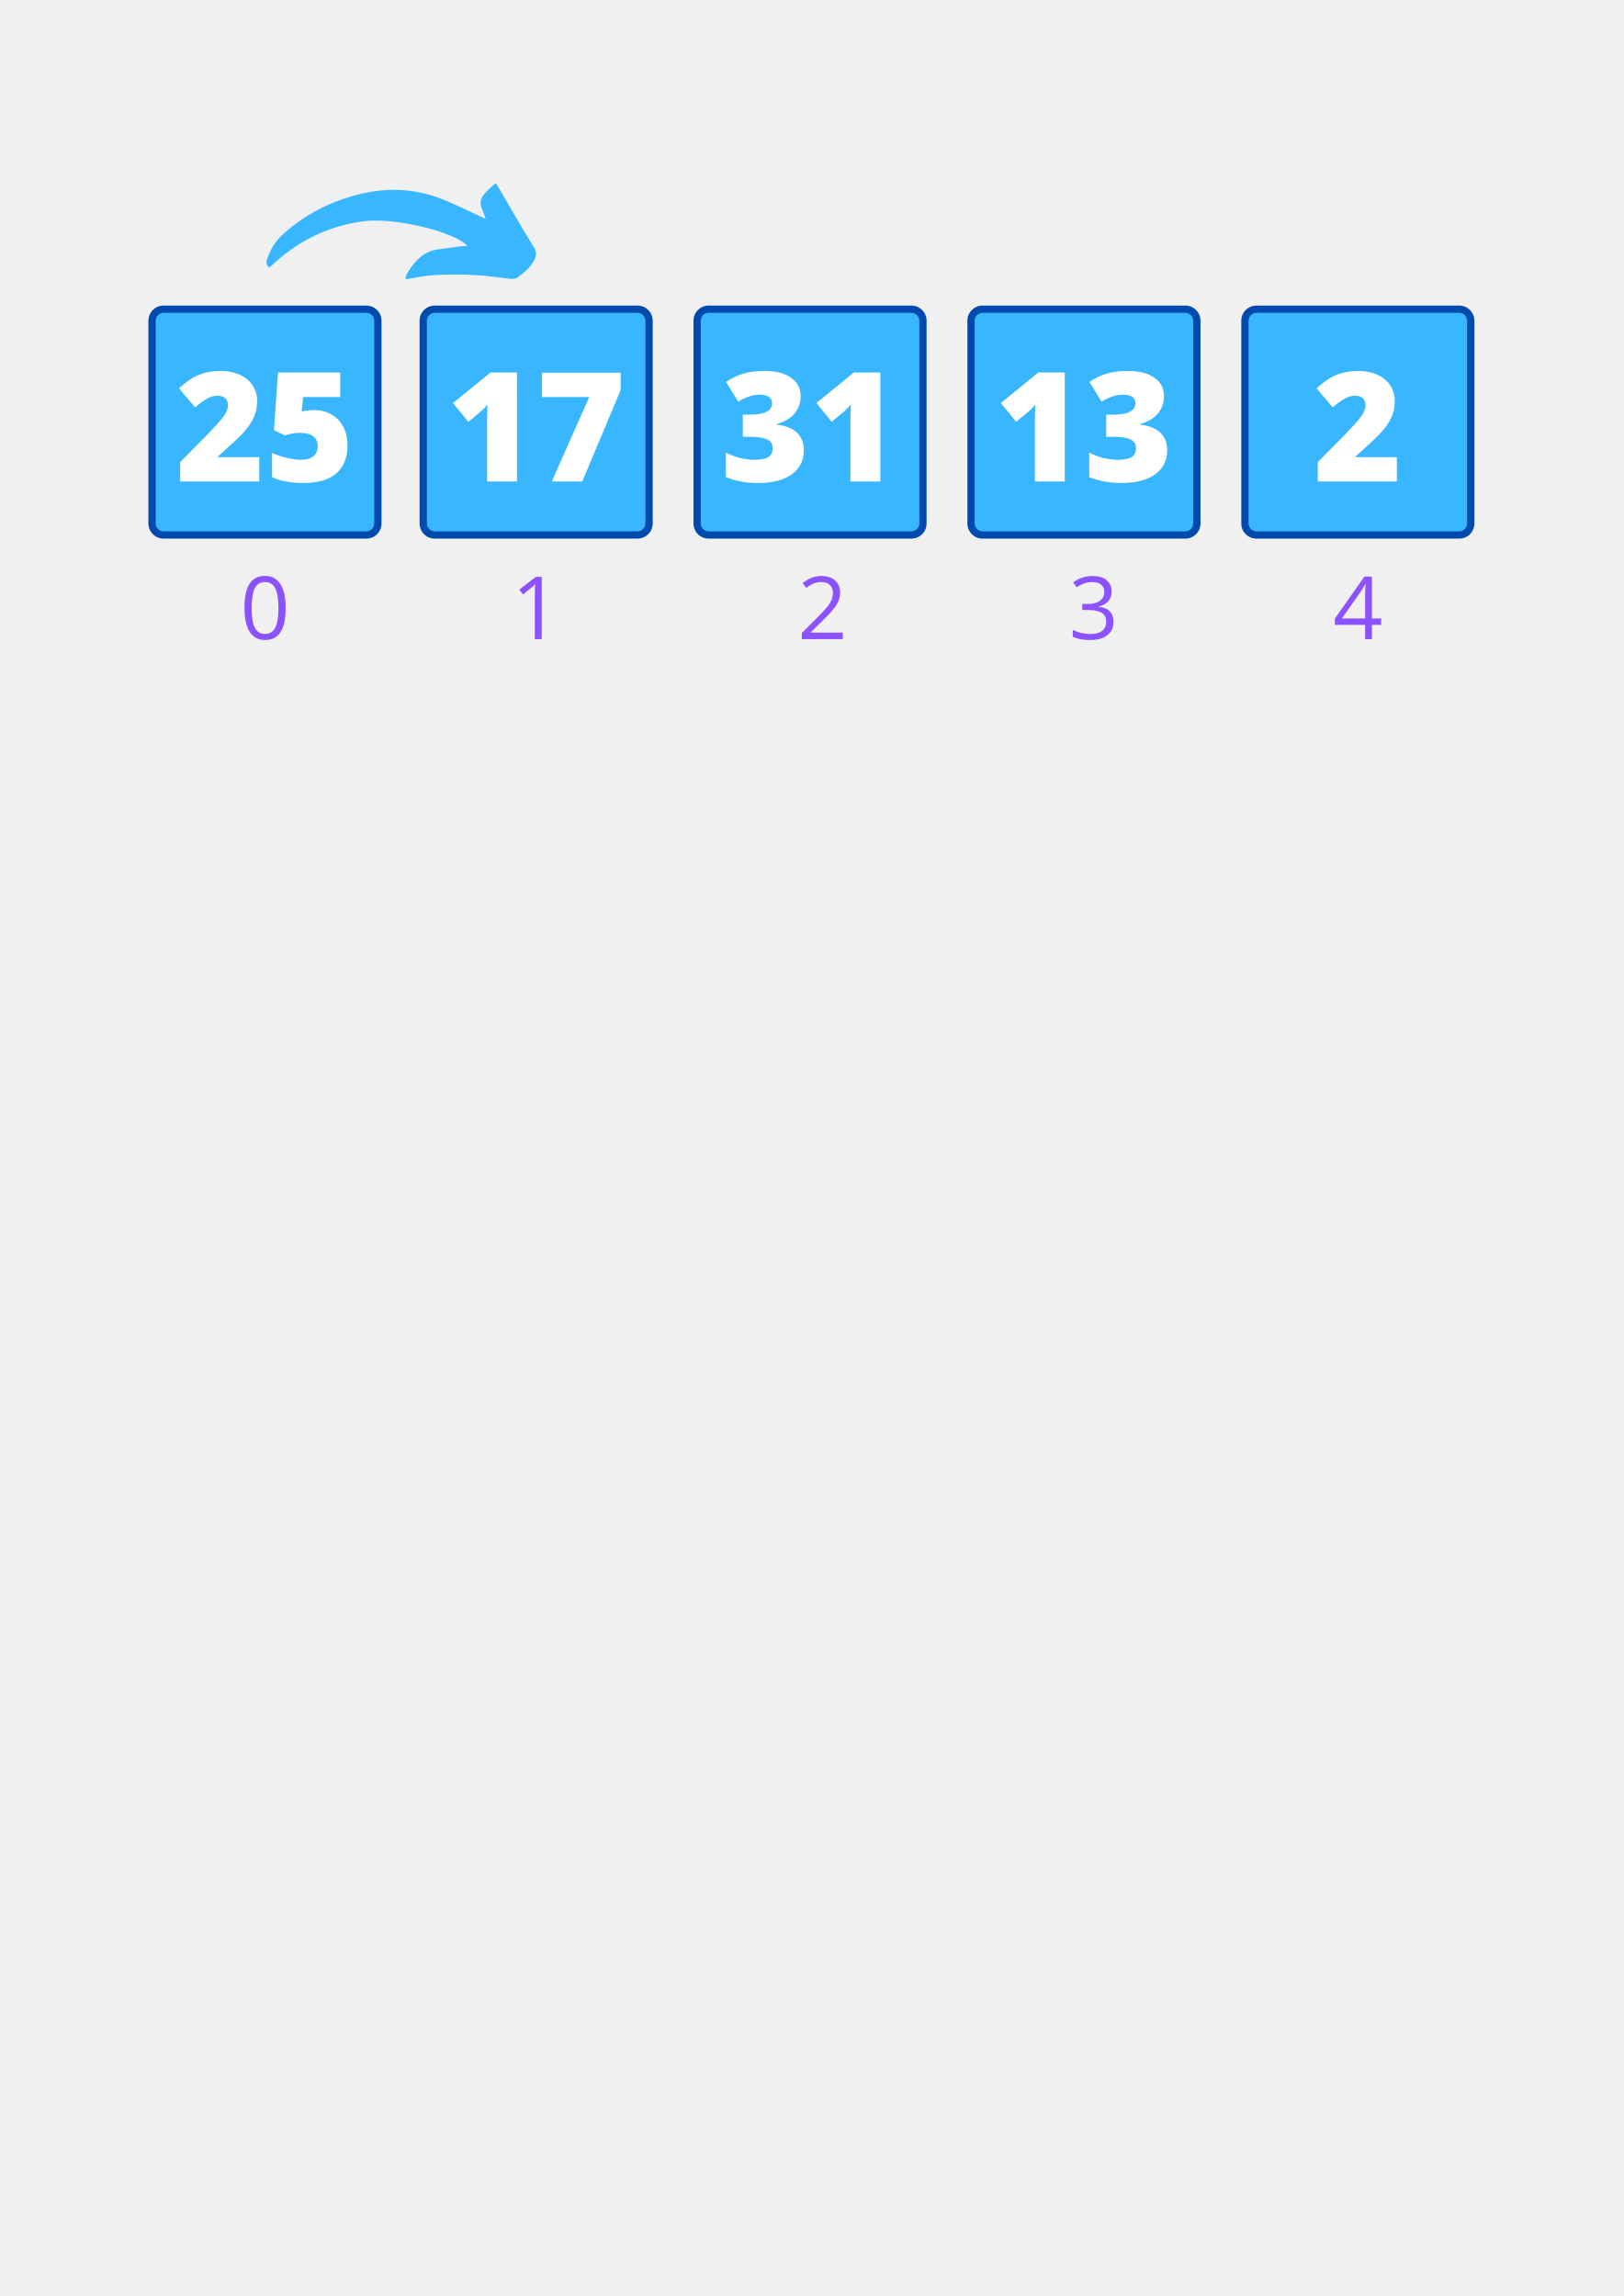
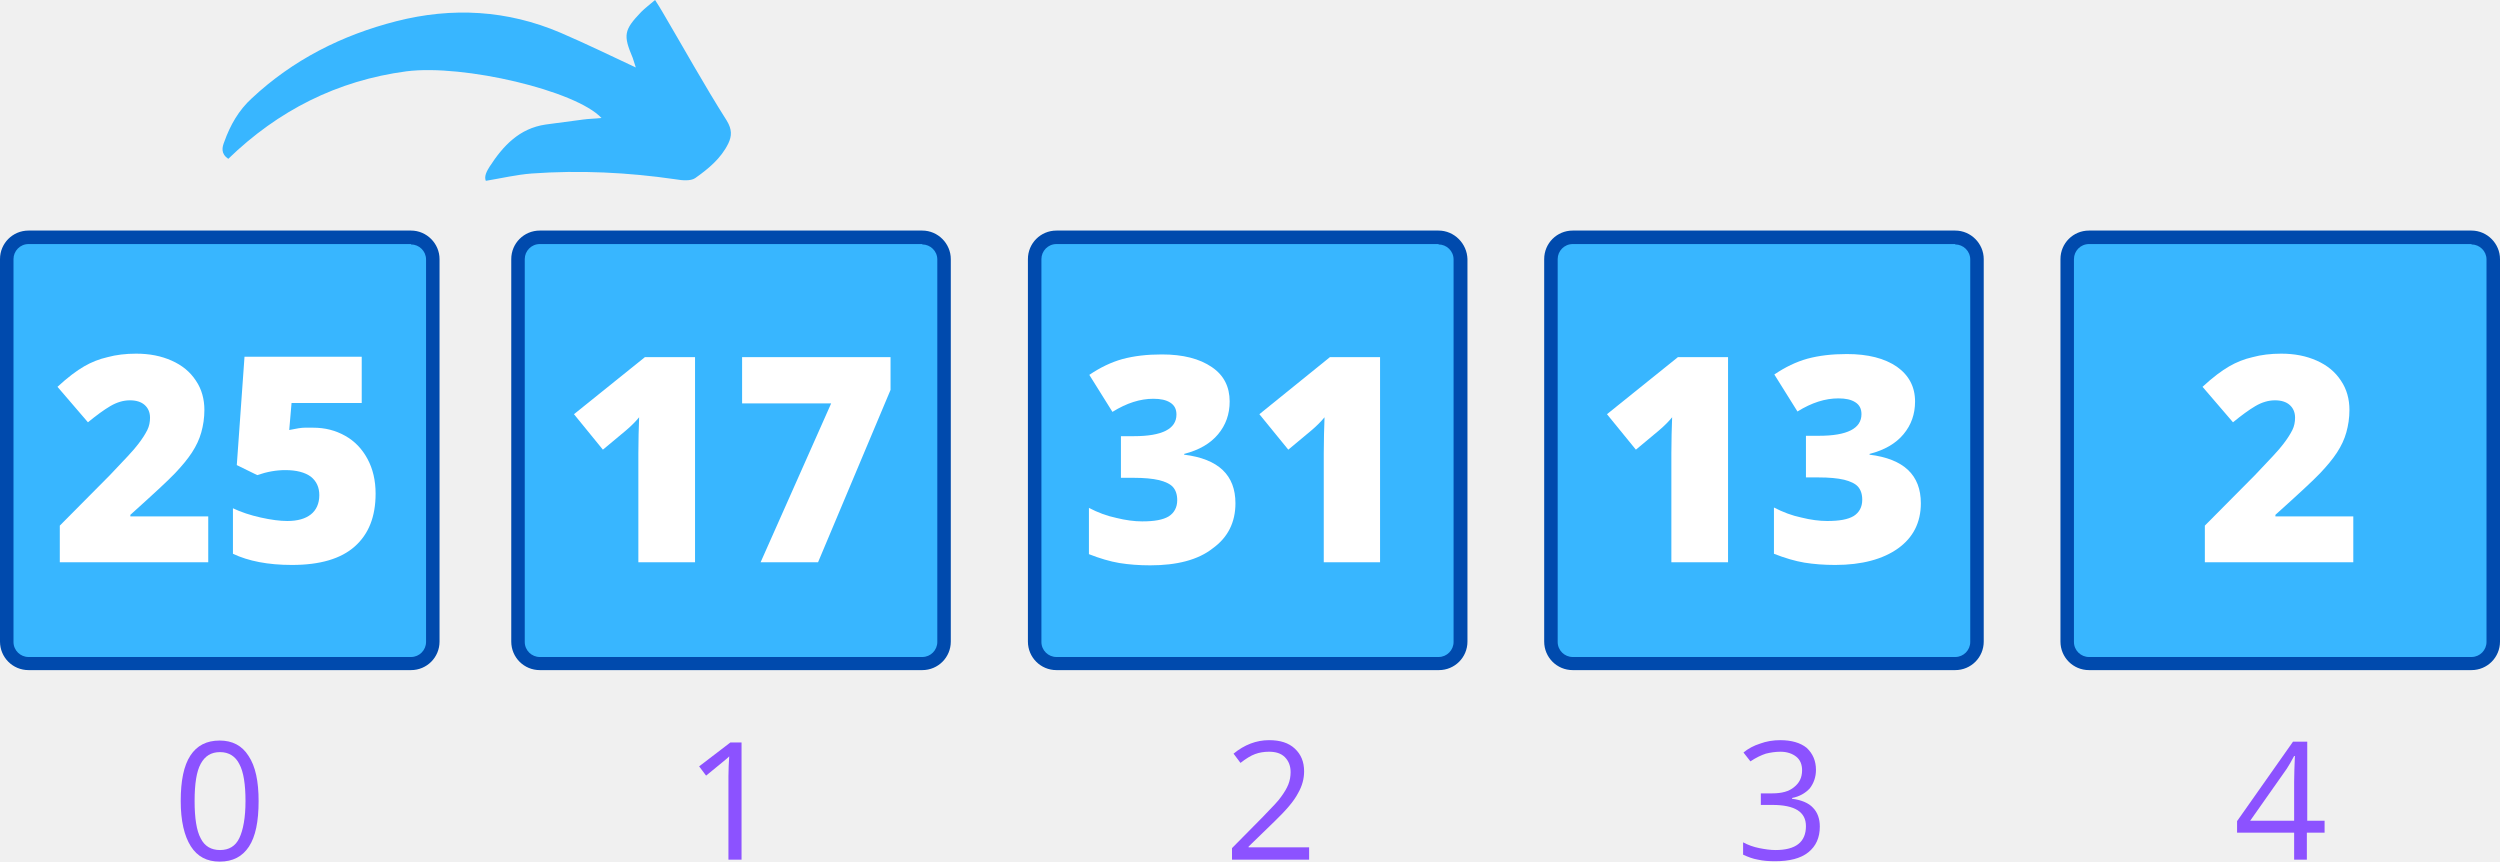
- <svg xmlns="http://www.w3.org/2000/svg" width="794" zoomAndPan="magnify" viewBox="0 0 595.5 842.25" height="1123" preserveAspectRatio="xMidYMid meet" version="1.0">
-   <defs>
-     <g>
-       <g id="id1" />
-       <g id="id2" />
+ <svg xmlns="http://www.w3.org/2000/svg" xmlns:xlink="http://www.w3.org/1999/xlink" version="1.1" id="Layer_1" x="0px" y="0px" viewBox="0 0 648.4 223.4" style="enable-background:new 0 0 648.4 223.4;" xml:space="preserve">
+   <style type="text/css">
+ 	.st0{fill:#38B6FF;}
+ 	.st1{fill:#004AAD;}
+ 	.st2{clip-path:url(#SVGID_2_);}
+ 	.st3{fill:#FFFFFF;}
+ 	.st4{fill:#8C52FF;}
+ </style>
+   <path class="st0" d="M106.6,171.9H7.4c-3,0-5.5-2.5-5.5-5.5V67.2c0-3,2.5-5.5,5.5-5.5h99.1c3,0,5.5,2.5,5.5,5.5v99.1  C112.1,169.4,109.6,171.9,106.6,171.9" />
+   <path class="st1" d="M106.6,63.4c2.1,0,3.9,1.7,3.9,3.9v99.2c0,2.1-1.7,3.9-3.9,3.9H7.4c-2.1,0-3.9-1.7-3.9-3.9V67.2  c0-2.1,1.7-3.9,3.9-3.9H106.6 M106.6,59.8H7.4c-4.1,0-7.4,3.3-7.4,7.4v99.2c0,4.1,3.3,7.4,7.4,7.4h99.2c4.1,0,7.4-3.3,7.4-7.4V67.2  C114,63.2,110.7,59.8,106.6,59.8" />
+   <path class="st0" d="M239.2,171.9H140c-3,0-5.5-2.5-5.5-5.5V67.2c0-3,2.5-5.5,5.5-5.5h99.1c3,0,5.5,2.5,5.5,5.5v99.1  C244.7,169.4,242.2,171.9,239.2,171.9" />
+   <path class="st1" d="M239.2,63.4c2.1,0,3.9,1.7,3.9,3.9v99.2c0,2.1-1.7,3.9-3.9,3.9H140c-2.1,0-3.9-1.7-3.9-3.9V67.2  c0-2.1,1.7-3.9,3.9-3.9H239.2 M239.2,59.8H140c-4.1,0-7.4,3.3-7.4,7.4v99.2c0,4.1,3.3,7.4,7.4,7.4h99.2c4.1,0,7.4-3.3,7.4-7.4V67.2  C246.6,63.2,243.3,59.8,239.2,59.8" />
+   <path class="st0" d="M507.1,171.9h-99.2c-3,0-5.5-2.5-5.5-5.5V67.2c0-3,2.5-5.5,5.5-5.5H507c3,0,5.5,2.5,5.5,5.5v99.1  C512.6,169.4,510.1,171.9,507.1,171.9" />
+   <path class="st1" d="M507.1,63.4c2.1,0,3.9,1.7,3.9,3.9v99.2c0,2.1-1.7,3.9-3.9,3.9h-99.2c-2.1,0-3.9-1.7-3.9-3.9V67.2  c0-2.1,1.7-3.9,3.9-3.9H507.1 M507.1,59.8h-99.2c-4.1,0-7.4,3.3-7.4,7.4v99.2c0,4.1,3.3,7.4,7.4,7.4h99.2c4.1,0,7.4-3.3,7.4-7.4  V67.2C514.5,63.2,511.2,59.8,507.1,59.8" />
+   <path class="st0" d="M373.1,171.9H274c-3,0-5.5-2.5-5.5-5.5V67.2c0-3,2.5-5.5,5.5-5.5h99.1c3,0,5.5,2.5,5.5,5.5v99.1  C378.7,169.4,376.2,171.9,373.1,171.9" />
+   <path class="st1" d="M373.1,63.4c2.1,0,3.9,1.7,3.9,3.9v99.2c0,2.1-1.7,3.9-3.9,3.9H274c-2.1,0-3.9-1.7-3.9-3.9V67.2  c0-2.1,1.7-3.9,3.9-3.9H373.1 M373.1,59.8H274c-4.1,0-7.4,3.3-7.4,7.4v99.2c0,4.1,3.3,7.4,7.4,7.4h99.2c4.1,0,7.4-3.3,7.4-7.4V67.2  C380.5,63.2,377.2,59.8,373.1,59.8" />
+   <path class="st0" d="M641,171.9h-99.2c-3,0-5.5-2.5-5.5-5.5V67.2c0-3,2.5-5.5,5.5-5.5h99.1c3,0,5.5,2.5,5.5,5.5v99.1  C646.5,169.4,644.1,171.9,641,171.9" />
+   <path class="st1" d="M641,63.4c2.1,0,3.9,1.7,3.9,3.9v99.2c0,2.1-1.7,3.9-3.9,3.9h-99.2c-2.1,0-3.9-1.7-3.9-3.9V67.2  c0-2.1,1.7-3.9,3.9-3.9H641 M641,59.8h-99.2c-4.1,0-7.4,3.3-7.4,7.4v99.2c0,4.1,3.3,7.4,7.4,7.4H641c4.1,0,7.4-3.3,7.4-7.4V67.2  C648.4,63.2,645.1,59.8,641,59.8" />
+   <g>
+     <defs>
+       <rect id="SVGID_1_" x="57" width="133" height="47" />
+     </defs>
+     <clipPath id="SVGID_2_">
+       <use xlink:href="#SVGID_1_" style="overflow:visible;" />
+     </clipPath>
+     <g class="st2">
+       <path class="st0" d="M59.2,41.2c-2-1.4-1.6-3-1-4.5c1.5-4.2,3.7-8.1,7.1-11.2c10.7-10,23.4-16.4,37.5-20c14.5-3.7,28.8-2.9,42.6,3    c6.5,2.8,12.9,5.9,19.5,9c-0.2-0.7-0.5-1.6-0.8-2.5c-2.5-5.9-2.3-7.2,2.2-11.9c1-1,2.2-1.9,3.6-3.1c0.8,1.2,1.3,2.1,1.8,2.9    c5.6,9.5,10.9,19.1,16.8,28.4c1.4,2.3,1.3,4,0.4,5.9c-1.9,3.9-5.2,6.6-8.6,9c-1.2,0.8-3.4,0.6-5.1,0.3    c-12.4-1.8-24.8-2.4-37.3-1.5c-3.9,0.3-7.7,1.2-11.9,1.9c-0.5-1.2,0.3-2.6,1-3.7c3.5-5.4,7.7-9.9,14.5-10.9    c3.2-0.4,6.5-0.9,9.8-1.3c1.4-0.2,2.9-0.2,4.7-0.4c-6.6-7.1-35.8-14-50.6-12.1C87.4,20.9,72.1,28.7,59.2,41.2z" />
    </g>
-     <clipPath id="id3">
-       <path d="M 97.219 67.223 L 196.965 67.223 L 196.965 102.469 L 97.219 102.469 Z M 97.219 67.223 " clip-rule="nonzero" />
-     </clipPath>
-   </defs>
-   <path fill="rgb(21.959%, 71.37%, 100%)" d="M 134.371 196.168 L 59.996 196.168 C 57.727 196.168 55.855 194.297 55.855 192.027 L 55.855 117.652 C 55.855 115.383 57.727 113.512 59.996 113.512 L 134.316 113.512 C 136.586 113.512 138.457 115.383 138.457 117.652 L 138.457 191.973 C 138.512 194.297 136.641 196.168 134.371 196.168 " fill-opacity="1" fill-rule="nonzero" />
-   <path fill="rgb(0%, 29.019%, 67.839%)" d="M 134.371 114.758 C 135.961 114.758 137.266 116.062 137.266 117.652 L 137.266 192.027 C 137.266 193.617 135.961 194.922 134.371 194.922 L 59.996 194.922 C 58.406 194.922 57.102 193.617 57.102 192.027 L 57.102 117.652 C 57.102 116.062 58.406 114.758 59.996 114.758 L 134.371 114.758 M 134.371 112.094 L 59.996 112.094 C 56.934 112.094 54.438 114.59 54.438 117.652 L 54.438 192.027 C 54.438 195.09 56.934 197.586 59.996 197.586 L 134.371 197.586 C 137.434 197.586 139.93 195.09 139.93 192.027 L 139.93 117.652 C 139.93 114.59 137.434 112.094 134.371 112.094 " fill-opacity="1" fill-rule="nonzero" />
-   <path fill="rgb(21.959%, 71.37%, 100%)" d="M 233.828 196.168 L 159.449 196.168 C 157.18 196.168 155.309 194.297 155.309 192.027 L 155.309 117.652 C 155.309 115.383 157.18 113.512 159.449 113.512 L 233.77 113.512 C 236.039 113.512 237.91 115.383 237.91 117.652 L 237.91 191.973 C 237.969 194.297 236.098 196.168 233.828 196.168 " fill-opacity="1" fill-rule="nonzero" />
-   <path fill="rgb(0%, 29.019%, 67.839%)" d="M 233.828 114.758 C 235.414 114.758 236.719 116.062 236.719 117.652 L 236.719 192.027 C 236.719 193.617 235.414 194.922 233.828 194.922 L 159.449 194.922 C 157.863 194.922 156.559 193.617 156.559 192.027 L 156.559 117.652 C 156.559 116.062 157.863 114.758 159.449 114.758 L 233.828 114.758 M 233.828 112.094 L 159.449 112.094 C 156.387 112.094 153.891 114.59 153.891 117.652 L 153.891 192.027 C 153.891 195.09 156.387 197.586 159.449 197.586 L 233.828 197.586 C 236.891 197.586 239.387 195.09 239.387 192.027 L 239.387 117.652 C 239.387 114.59 236.891 112.094 233.828 112.094 " fill-opacity="1" fill-rule="nonzero" />
-   <path fill="rgb(21.959%, 71.37%, 100%)" d="M 434.746 196.168 L 360.371 196.168 C 358.102 196.168 356.23 194.297 356.23 192.027 L 356.23 117.652 C 356.23 115.383 358.102 113.512 360.371 113.512 L 434.691 113.512 C 436.957 113.512 438.832 115.383 438.832 117.652 L 438.832 191.973 C 438.887 194.297 437.016 196.168 434.746 196.168 " fill-opacity="1" fill-rule="nonzero" />
-   <path fill="rgb(0%, 29.019%, 67.839%)" d="M 434.746 114.758 C 436.336 114.758 437.641 116.062 437.641 117.652 L 437.641 192.027 C 437.641 193.617 436.336 194.922 434.746 194.922 L 360.371 194.922 C 358.781 194.922 357.477 193.617 357.477 192.027 L 357.477 117.652 C 357.477 116.062 358.781 114.758 360.371 114.758 L 434.746 114.758 M 434.746 112.094 L 360.371 112.094 C 357.309 112.094 354.809 114.59 354.809 117.652 L 354.809 192.027 C 354.809 195.09 357.309 197.586 360.371 197.586 L 434.746 197.586 C 437.809 197.586 440.305 195.09 440.305 192.027 L 440.305 117.652 C 440.305 114.59 437.809 112.094 434.746 112.094 " fill-opacity="1" fill-rule="nonzero" />
-   <path fill="rgb(21.959%, 71.37%, 100%)" d="M 334.285 196.168 L 259.91 196.168 C 257.641 196.168 255.77 194.297 255.77 192.027 L 255.77 117.652 C 255.77 115.383 257.641 113.512 259.91 113.512 L 334.23 113.512 C 336.5 113.512 338.371 115.383 338.371 117.652 L 338.371 191.973 C 338.43 194.297 336.555 196.168 334.285 196.168 " fill-opacity="1" fill-rule="nonzero" />
-   <path fill="rgb(0%, 29.019%, 67.839%)" d="M 334.285 114.758 C 335.875 114.758 337.18 116.062 337.18 117.652 L 337.18 192.027 C 337.18 193.617 335.875 194.922 334.285 194.922 L 259.91 194.922 C 258.32 194.922 257.016 193.617 257.016 192.027 L 257.016 117.652 C 257.016 116.062 258.32 114.758 259.91 114.758 L 334.285 114.758 M 334.285 112.094 L 259.91 112.094 C 256.848 112.094 254.352 114.59 254.352 117.652 L 254.352 192.027 C 254.352 195.09 256.848 197.586 259.91 197.586 L 334.285 197.586 C 337.352 197.586 339.848 195.09 339.848 192.027 L 339.848 117.652 C 339.848 114.59 337.352 112.094 334.285 112.094 " fill-opacity="1" fill-rule="nonzero" />
-   <path fill="rgb(21.959%, 71.37%, 100%)" d="M 535.207 196.168 L 460.828 196.168 C 458.562 196.168 456.688 194.297 456.688 192.027 L 456.688 117.652 C 456.688 115.383 458.562 113.512 460.828 113.512 L 535.148 113.512 C 537.418 113.512 539.289 115.383 539.289 117.652 L 539.289 191.973 C 539.348 194.297 537.477 196.168 535.207 196.168 " fill-opacity="1" fill-rule="nonzero" />
-   <path fill="rgb(0%, 29.019%, 67.839%)" d="M 535.207 114.758 C 536.793 114.758 538.098 116.062 538.098 117.652 L 538.098 192.027 C 538.098 193.617 536.793 194.922 535.207 194.922 L 460.828 194.922 C 459.242 194.922 457.938 193.617 457.938 192.027 L 457.938 117.652 C 457.938 116.062 459.242 114.758 460.828 114.758 L 535.207 114.758 M 535.207 112.094 L 460.828 112.094 C 457.766 112.094 455.27 114.59 455.27 117.652 L 455.27 192.027 C 455.27 195.09 457.766 197.586 460.828 197.586 L 535.207 197.586 C 538.27 197.586 540.766 195.09 540.766 192.027 L 540.766 117.652 C 540.766 114.59 538.27 112.094 535.207 112.094 " fill-opacity="1" fill-rule="nonzero" />
-   <g clip-path="url(#id3)">
-     <path fill="rgb(21.959%, 71.37%, 100%)" d="M 98.863 98.137 C 97.344 97.117 97.668 95.91 98.078 94.758 C 99.195 91.57 100.848 88.699 103.367 86.348 C 111.395 78.871 120.906 74.016 131.508 71.32 C 142.379 68.559 153.105 69.168 163.48 73.578 C 168.363 75.656 173.133 78 178.121 80.301 C 177.941 79.766 177.777 79.078 177.492 78.434 C 175.594 74.039 175.762 73.004 179.152 69.531 C 179.91 68.754 180.805 68.117 181.859 67.223 C 182.43 68.125 182.852 68.762 183.238 69.422 C 187.402 76.527 191.441 83.711 195.809 90.695 C 196.863 92.395 196.77 93.699 196.078 95.141 C 194.676 98.035 192.211 100.105 189.645 101.887 C 188.75 102.508 187.07 102.305 185.805 102.129 C 176.523 100.781 167.203 100.293 157.859 101.031 C 154.949 101.266 152.074 101.934 148.926 102.438 C 148.582 101.52 149.156 100.5 149.707 99.637 C 152.297 95.582 155.445 92.207 160.609 91.492 C 163.047 91.156 165.48 90.797 167.922 90.488 C 169.008 90.348 170.109 90.316 171.453 90.215 C 166.473 84.859 144.574 79.734 133.469 81.148 C 119.961 82.871 108.5 88.781 98.863 98.137 Z M 98.863 98.137 " fill-opacity="1" fill-rule="nonzero" />
  </g>
-   <g fill="rgb(100%, 100%, 100%)" fill-opacity="1">
+   <g>
    <g transform="translate(64.40965, 176.6256)">
      <g>
-         <path d="M 30.672 0 L 1.672 0 L 1.672 -7.109 L 11.422 -16.969 C 14.211 -19.883 16.035 -21.875 16.891 -22.938 C 17.742 -24.008 18.336 -24.926 18.672 -25.688 C 19.016 -26.457 19.188 -27.258 19.188 -28.094 C 19.188 -29.133 18.848 -29.957 18.172 -30.562 C 17.504 -31.164 16.555 -31.469 15.328 -31.469 C 14.078 -31.469 12.805 -31.102 11.516 -30.375 C 10.234 -29.656 8.781 -28.598 7.156 -27.203 L 1.234 -34.141 C 3.285 -35.984 5.016 -37.301 6.422 -38.094 C 7.828 -38.883 9.352 -39.488 11 -39.906 C 12.656 -40.332 14.508 -40.547 16.562 -40.547 C 19.156 -40.547 21.469 -40.086 23.5 -39.172 C 25.531 -38.266 27.102 -36.969 28.219 -35.281 C 29.344 -33.594 29.906 -31.703 29.906 -29.609 C 29.906 -28.035 29.707 -26.582 29.312 -25.25 C 28.926 -23.926 28.32 -22.617 27.5 -21.328 C 26.676 -20.047 25.586 -18.691 24.234 -17.266 C 22.879 -15.848 19.984 -13.156 15.547 -9.188 L 15.547 -8.906 L 30.672 -8.906 Z M 30.672 0 " />
+         <path class="st3" d="M-10.2-30.8h-38.7v-9.5l13-13.1c3.7-3.9,6.2-6.5,7.3-8c1.1-1.4,1.9-2.7,2.4-3.7c0.5-1,0.7-2.1,0.7-3.2     c0-1.4-0.5-2.5-1.4-3.3c-0.9-0.8-2.2-1.2-3.8-1.2c-1.7,0-3.4,0.5-5.1,1.5c-1.7,1-3.6,2.4-5.8,4.2l-7.9-9.2c2.7-2.5,5-4.2,6.9-5.3     c1.9-1.1,3.9-1.9,6.1-2.4c2.2-0.6,4.7-0.9,7.4-0.9c3.5,0,6.5,0.6,9.2,1.8c2.7,1.2,4.8,2.9,6.3,5.2c1.5,2.2,2.2,4.8,2.2,7.6     c0,2.1-0.3,4-0.8,5.8c-0.5,1.8-1.3,3.5-2.4,5.2c-1.1,1.7-2.6,3.5-4.4,5.4c-1.8,1.9-5.7,5.5-11.6,10.8v0.4h20.2V-30.8z" />
      </g>
    </g>
  </g>
-   <g fill="rgb(100%, 100%, 100%)" fill-opacity="1">
+   <g>
    <g transform="translate(97.21591, 176.6256)">
      <g>
-         <path d="M 18.156 -26.188 C 20.445 -26.188 22.516 -25.648 24.359 -24.578 C 26.211 -23.516 27.656 -22.008 28.688 -20.062 C 29.719 -18.113 30.234 -15.863 30.234 -13.312 C 30.234 -8.844 28.891 -5.414 26.203 -3.031 C 23.516 -0.645 19.445 0.547 14 0.547 C 9.332 0.547 5.52 -0.172 2.562 -1.609 L 2.562 -10.469 C 4.156 -9.738 5.945 -9.133 7.938 -8.656 C 9.938 -8.188 11.656 -7.953 13.094 -7.953 C 15.094 -7.953 16.629 -8.375 17.703 -9.219 C 18.785 -10.07 19.328 -11.328 19.328 -12.984 C 19.328 -14.516 18.781 -15.707 17.688 -16.562 C 16.594 -17.414 14.938 -17.844 12.719 -17.844 C 11.02 -17.844 9.188 -17.523 7.219 -16.891 L 3.25 -18.859 L 4.75 -39.969 L 27.562 -39.969 L 27.562 -30.969 L 13.938 -30.969 L 13.453 -25.703 C 14.867 -25.973 15.879 -26.117 16.484 -26.141 C 17.086 -26.172 17.645 -26.188 18.156 -26.188 Z M 18.156 -26.188 " />
+         <path class="st3" d="M-16-65.7c3.1,0,5.8,0.7,8.3,2.1c2.5,1.4,4.4,3.4,5.8,6c1.4,2.6,2.1,5.6,2.1,9c0,6-1.8,10.5-5.4,13.7     c-3.6,3.2-9,4.8-16.3,4.8c-6.2,0-11.3-1-15.3-2.9v-11.8c2.1,1,4.5,1.8,7.2,2.4c2.7,0.6,5,0.9,6.9,0.9c2.7,0,4.7-0.6,6.1-1.7     c1.4-1.1,2.2-2.8,2.2-5c0-2-0.7-3.6-2.2-4.8c-1.5-1.1-3.7-1.7-6.6-1.7c-2.3,0-4.7,0.4-7.3,1.3l-5.3-2.6l2-28.1h30.4v12h-18.2     l-0.6,7c1.9-0.4,3.2-0.6,4-0.6C-17.4-65.7-16.7-65.7-16-65.7z" />
      </g>
    </g>
  </g>
-   <g fill="rgb(100%, 100%, 100%)" fill-opacity="1">
+   <g>
    <g transform="translate(163.8648, 176.6256)">
      <g>
-         <path d="M 25.75 0 L 14.781 0 L 14.781 -21.156 C 14.781 -23.727 14.836 -26.078 14.953 -28.203 C 14.273 -27.391 13.438 -26.535 12.438 -25.641 L 7.906 -21.891 L 2.297 -28.781 L 16.016 -39.969 L 25.75 -39.969 Z M 25.75 0 " />
+         <path class="st3" d="M16.4-30.8H1.7V-59c0-3.4,0.1-6.6,0.2-9.4c-0.9,1.1-2,2.2-3.4,3.4l-6,5l-7.5-9.2L3.4-84h13V-30.8z" />
      </g>
    </g>
  </g>
-   <g fill="rgb(100%, 100%, 100%)" fill-opacity="1">
+   <g>
    <g transform="translate(196.6711, 176.6256)">
      <g>
-         <path d="M 5.719 0 L 19.438 -30.969 L 2.125 -30.969 L 2.125 -39.906 L 30.969 -39.906 L 30.969 -33.547 L 16.891 0 Z M 5.719 0 " />
+         <path class="st3" d="M0.6-30.8L18.9-72H-4.2V-84h38.5v8.5L15.5-30.8H0.6z" />
      </g>
    </g>
  </g>
-   <g fill="rgb(100%, 100%, 100%)" fill-opacity="1">
+   <g>
    <g transform="translate(364.7845, 176.6256)">
      <g>
-         <path d="M 25.75 0 L 14.781 0 L 14.781 -21.156 C 14.781 -23.727 14.836 -26.078 14.953 -28.203 C 14.273 -27.391 13.438 -26.535 12.438 -25.641 L 7.906 -21.891 L 2.297 -28.781 L 16.016 -39.969 L 25.75 -39.969 Z M 25.75 0 " />
+         <path class="st3" d="M83.3-30.8H68.7V-59c0-3.4,0.1-6.6,0.2-9.4c-0.9,1.1-2,2.2-3.4,3.4l-6,5l-7.5-9.2L70.4-84h13V-30.8z" />
      </g>
    </g>
  </g>
-   <g fill="rgb(100%, 100%, 100%)" fill-opacity="1">
+   <g>
    <g transform="translate(397.5907, 176.6256)">
      <g>
-         <path d="M 29.328 -31.297 C 29.328 -28.816 28.57 -26.688 27.062 -24.906 C 25.551 -23.133 23.363 -21.848 20.5 -21.047 L 20.5 -20.891 C 27.164 -20.047 30.5 -16.891 30.5 -11.422 C 30.5 -7.703 29.023 -4.773 26.078 -2.641 C 23.141 -0.516 19.055 0.547 13.828 0.547 C 11.68 0.547 9.691 0.391 7.859 0.078 C 6.023 -0.223 4.039 -0.785 1.906 -1.609 L 1.906 -10.578 C 3.656 -9.68 5.438 -9.02 7.25 -8.594 C 9.07 -8.164 10.75 -7.953 12.281 -7.953 C 14.645 -7.953 16.367 -8.285 17.453 -8.953 C 18.535 -9.617 19.078 -10.66 19.078 -12.078 C 19.078 -13.172 18.797 -14.016 18.234 -14.609 C 17.672 -15.203 16.758 -15.648 15.5 -15.953 C 14.238 -16.254 12.598 -16.406 10.578 -16.406 L 8.125 -16.406 L 8.125 -24.516 L 10.641 -24.516 C 16.117 -24.516 18.859 -25.922 18.859 -28.734 C 18.859 -29.785 18.453 -30.566 17.641 -31.078 C 16.828 -31.586 15.738 -31.844 14.375 -31.844 C 11.82 -31.844 9.18 -30.988 6.453 -29.281 L 1.969 -36.5 C 4.082 -37.957 6.242 -38.992 8.453 -39.609 C 10.672 -40.234 13.211 -40.547 16.078 -40.547 C 20.211 -40.547 23.453 -39.723 25.797 -38.078 C 28.148 -36.441 29.328 -34.18 29.328 -31.297 Z M 29.328 -31.297 " />
+         <path class="st3" d="M99.1-72.5c0,3.3-1,6.1-3,8.5c-2,2.4-4.9,4.1-8.8,5.1v0.2c8.9,1.1,13.3,5.3,13.3,12.6c0,5-2,8.9-5.9,11.7     c-3.9,2.8-9.4,4.3-16.3,4.3c-2.9,0-5.5-0.2-8-0.6c-2.4-0.4-5.1-1.2-7.9-2.3v-12c2.3,1.2,4.7,2.1,7.1,2.6c2.4,0.6,4.7,0.9,6.7,0.9     c3.2,0,5.4-0.4,6.9-1.3c1.4-0.9,2.2-2.3,2.2-4.2c0-1.5-0.4-2.6-1.1-3.4s-2-1.4-3.6-1.8c-1.7-0.4-3.9-0.6-6.6-0.6h-3.3v-10.8h3.4     c7.3,0,11-1.9,11-5.6c0-1.4-0.5-2.4-1.6-3.1c-1.1-0.7-2.5-1-4.4-1c-3.4,0-6.9,1.1-10.6,3.4l-6-9.6c2.8-1.9,5.7-3.3,8.6-4.1     c3-0.8,6.3-1.2,10.2-1.2c5.5,0,9.8,1.1,13,3.3C97.5-79.3,99.1-76.3,99.1-72.5z" />
      </g>
    </g>
  </g>
-   <g fill="rgb(100%, 100%, 100%)" fill-opacity="1">
+   <g>
    <g transform="translate(264.3246, 176.6256)">
      <g>
-         <path d="M 29.328 -31.297 C 29.328 -28.816 28.57 -26.688 27.062 -24.906 C 25.551 -23.133 23.363 -21.848 20.5 -21.047 L 20.5 -20.891 C 27.164 -20.047 30.5 -16.891 30.5 -11.422 C 30.5 -7.703 29.023 -4.773 26.078 -2.641 C 23.141 -0.516 19.055 0.547 13.828 0.547 C 11.68 0.547 9.691 0.391 7.859 0.078 C 6.023 -0.223 4.039 -0.785 1.906 -1.609 L 1.906 -10.578 C 3.656 -9.68 5.438 -9.02 7.25 -8.594 C 9.07 -8.164 10.75 -7.953 12.281 -7.953 C 14.645 -7.953 16.367 -8.285 17.453 -8.953 C 18.535 -9.617 19.078 -10.66 19.078 -12.078 C 19.078 -13.172 18.797 -14.016 18.234 -14.609 C 17.672 -15.203 16.758 -15.648 15.5 -15.953 C 14.238 -16.254 12.598 -16.406 10.578 -16.406 L 8.125 -16.406 L 8.125 -24.516 L 10.641 -24.516 C 16.117 -24.516 18.859 -25.922 18.859 -28.734 C 18.859 -29.785 18.453 -30.566 17.641 -31.078 C 16.828 -31.586 15.738 -31.844 14.375 -31.844 C 11.82 -31.844 9.18 -30.988 6.453 -29.281 L 1.969 -36.5 C 4.082 -37.957 6.242 -38.992 8.453 -39.609 C 10.672 -40.234 13.211 -40.547 16.078 -40.547 C 20.211 -40.547 23.453 -39.723 25.797 -38.078 C 28.148 -36.441 29.328 -34.18 29.328 -31.297 Z M 29.328 -31.297 " />
+         <path class="st3" d="M54.6-72.5c0,3.3-1,6.1-3,8.5c-2,2.4-4.9,4.1-8.8,5.1v0.2c8.9,1.1,13.3,5.3,13.3,12.6c0,5-2,8.9-5.9,11.7     C46.4-31.4,40.9-30,34-30c-2.9,0-5.5-0.2-8-0.6c-2.4-0.4-5.1-1.2-7.9-2.3v-12c2.3,1.2,4.7,2.1,7.1,2.6c2.4,0.6,4.7,0.9,6.7,0.9     c3.2,0,5.4-0.4,6.9-1.3c1.4-0.9,2.2-2.3,2.2-4.2c0-1.5-0.4-2.6-1.1-3.4s-2-1.4-3.6-1.8c-1.7-0.4-3.9-0.6-6.6-0.6h-3.3v-10.8h3.4     c7.3,0,11-1.9,11-5.6c0-1.4-0.5-2.4-1.6-3.1c-1.1-0.7-2.5-1-4.4-1c-3.4,0-6.9,1.1-10.6,3.4l-6-9.6c2.8-1.9,5.7-3.3,8.6-4.1     c3-0.8,6.3-1.2,10.2-1.2c5.5,0,9.8,1.1,13,3.3C53.1-79.3,54.6-76.3,54.6-72.5z" />
      </g>
    </g>
  </g>
-   <g fill="rgb(100%, 100%, 100%)" fill-opacity="1">
+   <g>
    <g transform="translate(297.1309, 176.6256)">
      <g>
-         <path d="M 25.75 0 L 14.781 0 L 14.781 -21.156 C 14.781 -23.727 14.836 -26.078 14.953 -28.203 C 14.273 -27.391 13.438 -26.535 12.438 -25.641 L 7.906 -21.891 L 2.297 -28.781 L 16.016 -39.969 L 25.75 -39.969 Z M 25.75 0 " />
+         <path class="st3" d="M60.8-30.8H46.2V-59c0-3.4,0.1-6.6,0.2-9.4c-0.9,1.1-2,2.2-3.4,3.4l-6,5l-7.5-9.2L47.8-84h13V-30.8z" />
      </g>
    </g>
  </g>
-   <g fill="rgb(100%, 100%, 100%)" fill-opacity="1">
+   <g>
    <g transform="translate(481.6497, 176.6256)">
      <g>
-         <path d="M 30.672 0 L 1.672 0 L 1.672 -7.109 L 11.422 -16.969 C 14.211 -19.883 16.035 -21.875 16.891 -22.938 C 17.742 -24.008 18.336 -24.926 18.672 -25.688 C 19.016 -26.457 19.188 -27.258 19.188 -28.094 C 19.188 -29.133 18.848 -29.957 18.172 -30.562 C 17.504 -31.164 16.555 -31.469 15.328 -31.469 C 14.078 -31.469 12.805 -31.102 11.516 -30.375 C 10.234 -29.656 8.781 -28.598 7.156 -27.203 L 1.234 -34.141 C 3.285 -35.984 5.016 -37.301 6.422 -38.094 C 7.828 -38.883 9.352 -39.488 11 -39.906 C 12.656 -40.332 14.508 -40.547 16.562 -40.547 C 19.156 -40.547 21.469 -40.086 23.5 -39.172 C 25.531 -38.266 27.102 -36.969 28.219 -35.281 C 29.344 -33.594 29.906 -31.703 29.906 -29.609 C 29.906 -28.035 29.707 -26.582 29.312 -25.25 C 28.926 -23.926 28.32 -22.617 27.5 -21.328 C 26.676 -20.047 25.586 -18.691 24.234 -17.266 C 22.879 -15.848 19.984 -13.156 15.547 -9.188 L 15.547 -8.906 L 30.672 -8.906 Z M 30.672 0 " />
+         <path class="st3" d="M128.9-30.8H90.2v-9.5l13-13.1c3.7-3.9,6.2-6.5,7.3-8c1.1-1.4,1.9-2.7,2.4-3.7c0.5-1,0.7-2.1,0.7-3.2     c0-1.4-0.5-2.5-1.4-3.3c-0.9-0.8-2.2-1.2-3.8-1.2c-1.7,0-3.4,0.5-5.1,1.5c-1.7,1-3.6,2.4-5.8,4.2l-7.9-9.2c2.7-2.5,5-4.2,6.9-5.3     c1.9-1.1,3.9-1.9,6.1-2.4c2.2-0.6,4.7-0.9,7.4-0.9c3.5,0,6.5,0.6,9.2,1.8c2.7,1.2,4.8,2.9,6.3,5.2c1.5,2.2,2.2,4.8,2.2,7.6     c0,2.1-0.3,4-0.8,5.8c-0.5,1.8-1.3,3.5-2.4,5.2c-1.1,1.7-2.6,3.5-4.4,5.4c-1.8,1.9-5.7,5.5-11.6,10.8v0.4h20.2V-30.8z" />
      </g>
    </g>
  </g>
-   <g fill="rgb(54.9%, 32.159%, 100%)" fill-opacity="1">
+   <g>
    <g transform="translate(88.0725, 234.4676)">
      <g>
-         <path d="M 16.703 -11.453 C 16.703 -7.504 16.078 -4.555 14.828 -2.609 C 13.586 -0.66 11.688 0.312 9.125 0.312 C 6.664 0.312 4.797 -0.68 3.516 -2.672 C 2.234 -4.672 1.594 -7.598 1.594 -11.453 C 1.594 -15.43 2.211 -18.383 3.453 -20.312 C 4.691 -22.238 6.582 -23.203 9.125 -23.203 C 11.602 -23.203 13.484 -22.195 14.766 -20.188 C 16.055 -18.176 16.703 -15.266 16.703 -11.453 Z M 4.219 -11.453 C 4.219 -8.129 4.609 -5.707 5.391 -4.188 C 6.172 -2.676 7.414 -1.922 9.125 -1.922 C 10.852 -1.922 12.102 -2.688 12.875 -4.219 C 13.656 -5.758 14.047 -8.172 14.047 -11.453 C 14.047 -14.734 13.656 -17.133 12.875 -18.656 C 12.102 -20.188 10.852 -20.953 9.125 -20.953 C 7.414 -20.953 6.172 -20.195 5.391 -18.688 C 4.609 -17.188 4.219 -14.773 4.219 -11.453 Z M 4.219 -11.453 " />
+         <path class="st4" d="M-21-26.7c0,5.3-0.8,9.2-2.5,11.8c-1.7,2.6-4.2,3.9-7.6,3.9c-3.3,0-5.8-1.3-7.5-4c-1.7-2.7-2.6-6.6-2.6-11.7     c0-5.3,0.8-9.2,2.5-11.8c1.7-2.6,4.2-3.9,7.6-3.9c3.3,0,5.8,1.3,7.5,4C-21.8-35.7-21-31.8-21-26.7z M-37.6-26.7     c0,4.4,0.5,7.7,1.6,9.7c1,2,2.7,3,5,3c2.3,0,4-1,5-3.1c1-2.1,1.6-5.3,1.6-9.6s-0.5-7.6-1.6-9.6c-1-2-2.7-3.1-5-3.1     c-2.3,0-3.9,1-5,3C-37.1-34.4-37.6-31.2-37.6-26.7z" />
      </g>
    </g>
  </g>
-   <g fill="rgb(54.9%, 32.159%, 100%)" fill-opacity="1">
+   <g>
    <g transform="translate(292.5338, 234.4676)">
      <g>
-         <path d="M 16.578 0 L 1.562 0 L 1.562 -2.234 L 7.578 -8.281 C 9.41 -10.133 10.617 -11.457 11.203 -12.25 C 11.785 -13.039 12.223 -13.812 12.516 -14.562 C 12.805 -15.312 12.953 -16.117 12.953 -16.984 C 12.953 -18.203 12.582 -19.164 11.844 -19.875 C 11.102 -20.594 10.078 -20.953 8.766 -20.953 C 7.816 -20.953 6.914 -20.797 6.062 -20.484 C 5.219 -20.172 4.273 -19.602 3.234 -18.781 L 1.859 -20.547 C 3.961 -22.297 6.254 -23.172 8.734 -23.172 C 10.879 -23.172 12.562 -22.617 13.781 -21.516 C 15 -20.422 15.609 -18.945 15.609 -17.094 C 15.609 -15.645 15.203 -14.211 14.391 -12.797 C 13.578 -11.379 12.055 -9.586 9.828 -7.422 L 4.828 -2.531 L 4.828 -2.406 L 16.578 -2.406 Z M 16.578 0 " />
+         <path class="st4" d="M47-11.5H27v-3l8-8.1c2.4-2.5,4.1-4.2,4.8-5.3c0.8-1.1,1.4-2.1,1.8-3.1c0.4-1,0.6-2.1,0.6-3.2     c0-1.6-0.5-2.9-1.5-3.9c-1-1-2.4-1.4-4.1-1.4c-1.3,0-2.5,0.2-3.6,0.6c-1.1,0.4-2.4,1.2-3.8,2.3l-1.8-2.4c2.8-2.3,5.9-3.5,9.2-3.5     c2.9,0,5.1,0.7,6.7,2.2c1.6,1.5,2.4,3.4,2.4,5.9c0,1.9-0.5,3.8-1.6,5.7C43-26.6,41-24.3,38-21.4l-6.7,6.5v0.2H47V-11.5z" />
      </g>
    </g>
  </g>
-   <g fill="rgb(54.9%, 32.159%, 100%)" fill-opacity="1">
+   <g>
    <g transform="translate(187.5277, 234.4676)">
      <g>
-         <path d="M 11.172 0 L 8.641 0 L 8.641 -16.281 C 8.641 -17.633 8.68 -18.914 8.766 -20.125 C 8.547 -19.906 8.301 -19.676 8.031 -19.438 C 7.758 -19.195 6.52 -18.18 4.312 -16.391 L 2.938 -18.172 L 8.984 -22.844 L 11.172 -22.844 Z M 11.172 0 " />
+         <path class="st4" d="M4.8-11.5H1.4v-21.7c0-1.8,0.1-3.5,0.2-5.1c-0.3,0.3-0.6,0.6-1,0.9c-0.4,0.3-2,1.7-5,4.1l-1.8-2.4l8.1-6.2     h2.9V-11.5z" />
      </g>
    </g>
  </g>
-   <g fill="rgb(54.9%, 32.159%, 100%)" fill-opacity="1">
+   <g>
    <g transform="translate(391.989, 234.4676)">
      <g>
-         <path d="M 15.719 -17.469 C 15.719 -16.008 15.305 -14.816 14.484 -13.891 C 13.672 -12.961 12.516 -12.344 11.016 -12.031 L 11.016 -11.906 C 12.848 -11.676 14.207 -11.094 15.094 -10.156 C 15.977 -9.219 16.422 -7.988 16.422 -6.469 C 16.422 -4.289 15.664 -2.613 14.156 -1.438 C 12.645 -0.27 10.5 0.312 7.719 0.312 C 6.508 0.312 5.398 0.219 4.391 0.031 C 3.391 -0.145 2.414 -0.461 1.469 -0.922 L 1.469 -3.391 C 2.457 -2.898 3.508 -2.523 4.625 -2.266 C 5.75 -2.016 6.812 -1.891 7.812 -1.891 C 11.758 -1.891 13.734 -3.438 13.734 -6.531 C 13.734 -9.301 11.555 -10.688 7.203 -10.688 L 4.953 -10.688 L 4.953 -12.922 L 7.234 -12.922 C 9.016 -12.922 10.426 -13.312 11.469 -14.094 C 12.508 -14.883 13.031 -15.977 13.031 -17.375 C 13.031 -18.488 12.645 -19.363 11.875 -20 C 11.113 -20.633 10.078 -20.953 8.766 -20.953 C 7.766 -20.953 6.82 -20.816 5.938 -20.547 C 5.051 -20.273 4.039 -19.773 2.906 -19.047 L 1.594 -20.797 C 2.531 -21.535 3.609 -22.113 4.828 -22.531 C 6.055 -22.957 7.348 -23.172 8.703 -23.172 C 10.922 -23.172 12.645 -22.66 13.875 -21.641 C 15.102 -20.629 15.719 -19.238 15.719 -17.469 Z M 15.719 -17.469 " />
+         <path class="st4" d="M79-34.8c0,1.9-0.6,3.5-1.6,4.8c-1.1,1.2-2.6,2.1-4.6,2.5v0.2c2.4,0.3,4.3,1.1,5.4,2.3     c1.2,1.2,1.8,2.9,1.8,4.9c0,2.9-1,5.1-3,6.7c-2,1.6-4.9,2.3-8.6,2.3c-1.6,0-3.1-0.1-4.4-0.4c-1.3-0.2-2.6-0.7-3.9-1.3V-16     c1.3,0.7,2.7,1.2,4.2,1.5c1.5,0.3,2.9,0.5,4.2,0.5c5.3,0,7.9-2.1,7.9-6.2c0-3.7-2.9-5.5-8.7-5.5h-3v-3h3c2.4,0,4.3-0.5,5.6-1.6     c1.4-1.1,2.1-2.5,2.1-4.4c0-1.5-0.5-2.7-1.5-3.5c-1-0.8-2.4-1.3-4.1-1.3c-1.3,0-2.6,0.2-3.8,0.5c-1.2,0.4-2.5,1-4,2l-1.8-2.3     c1.2-1,2.7-1.8,4.3-2.3c1.6-0.6,3.4-0.9,5.2-0.9c3,0,5.3,0.7,6.9,2C78.2-39,79-37.1,79-34.8z" />
      </g>
    </g>
  </g>
-   <g fill="rgb(54.9%, 32.159%, 100%)" fill-opacity="1">
+   <g>
    <g transform="translate(488.9071, 234.4676)">
      <g>
-         <path d="M 17.656 -5.25 L 14.266 -5.25 L 14.266 0 L 11.781 0 L 11.781 -5.25 L 0.672 -5.25 L 0.672 -7.516 L 11.516 -22.969 L 14.266 -22.969 L 14.266 -7.609 L 17.656 -7.609 Z M 11.781 -7.609 L 11.781 -15.203 C 11.781 -16.691 11.832 -18.375 11.938 -20.25 L 11.812 -20.25 C 11.312 -19.25 10.844 -18.422 10.406 -17.766 L 3.266 -7.609 Z M 11.781 -7.609 " />
+         <path class="st4" d="M113.9-18.5h-4.5v7h-3.3v-7H91.3v-3l14.5-20.6h3.7v20.5h4.5V-18.5z M106.1-21.6v-10.1c0-2,0.1-4.2,0.2-6.7     h-0.2c-0.7,1.3-1.3,2.4-1.9,3.3l-9.5,13.5H106.1z" />
      </g>
    </g>
  </g>
</svg>
